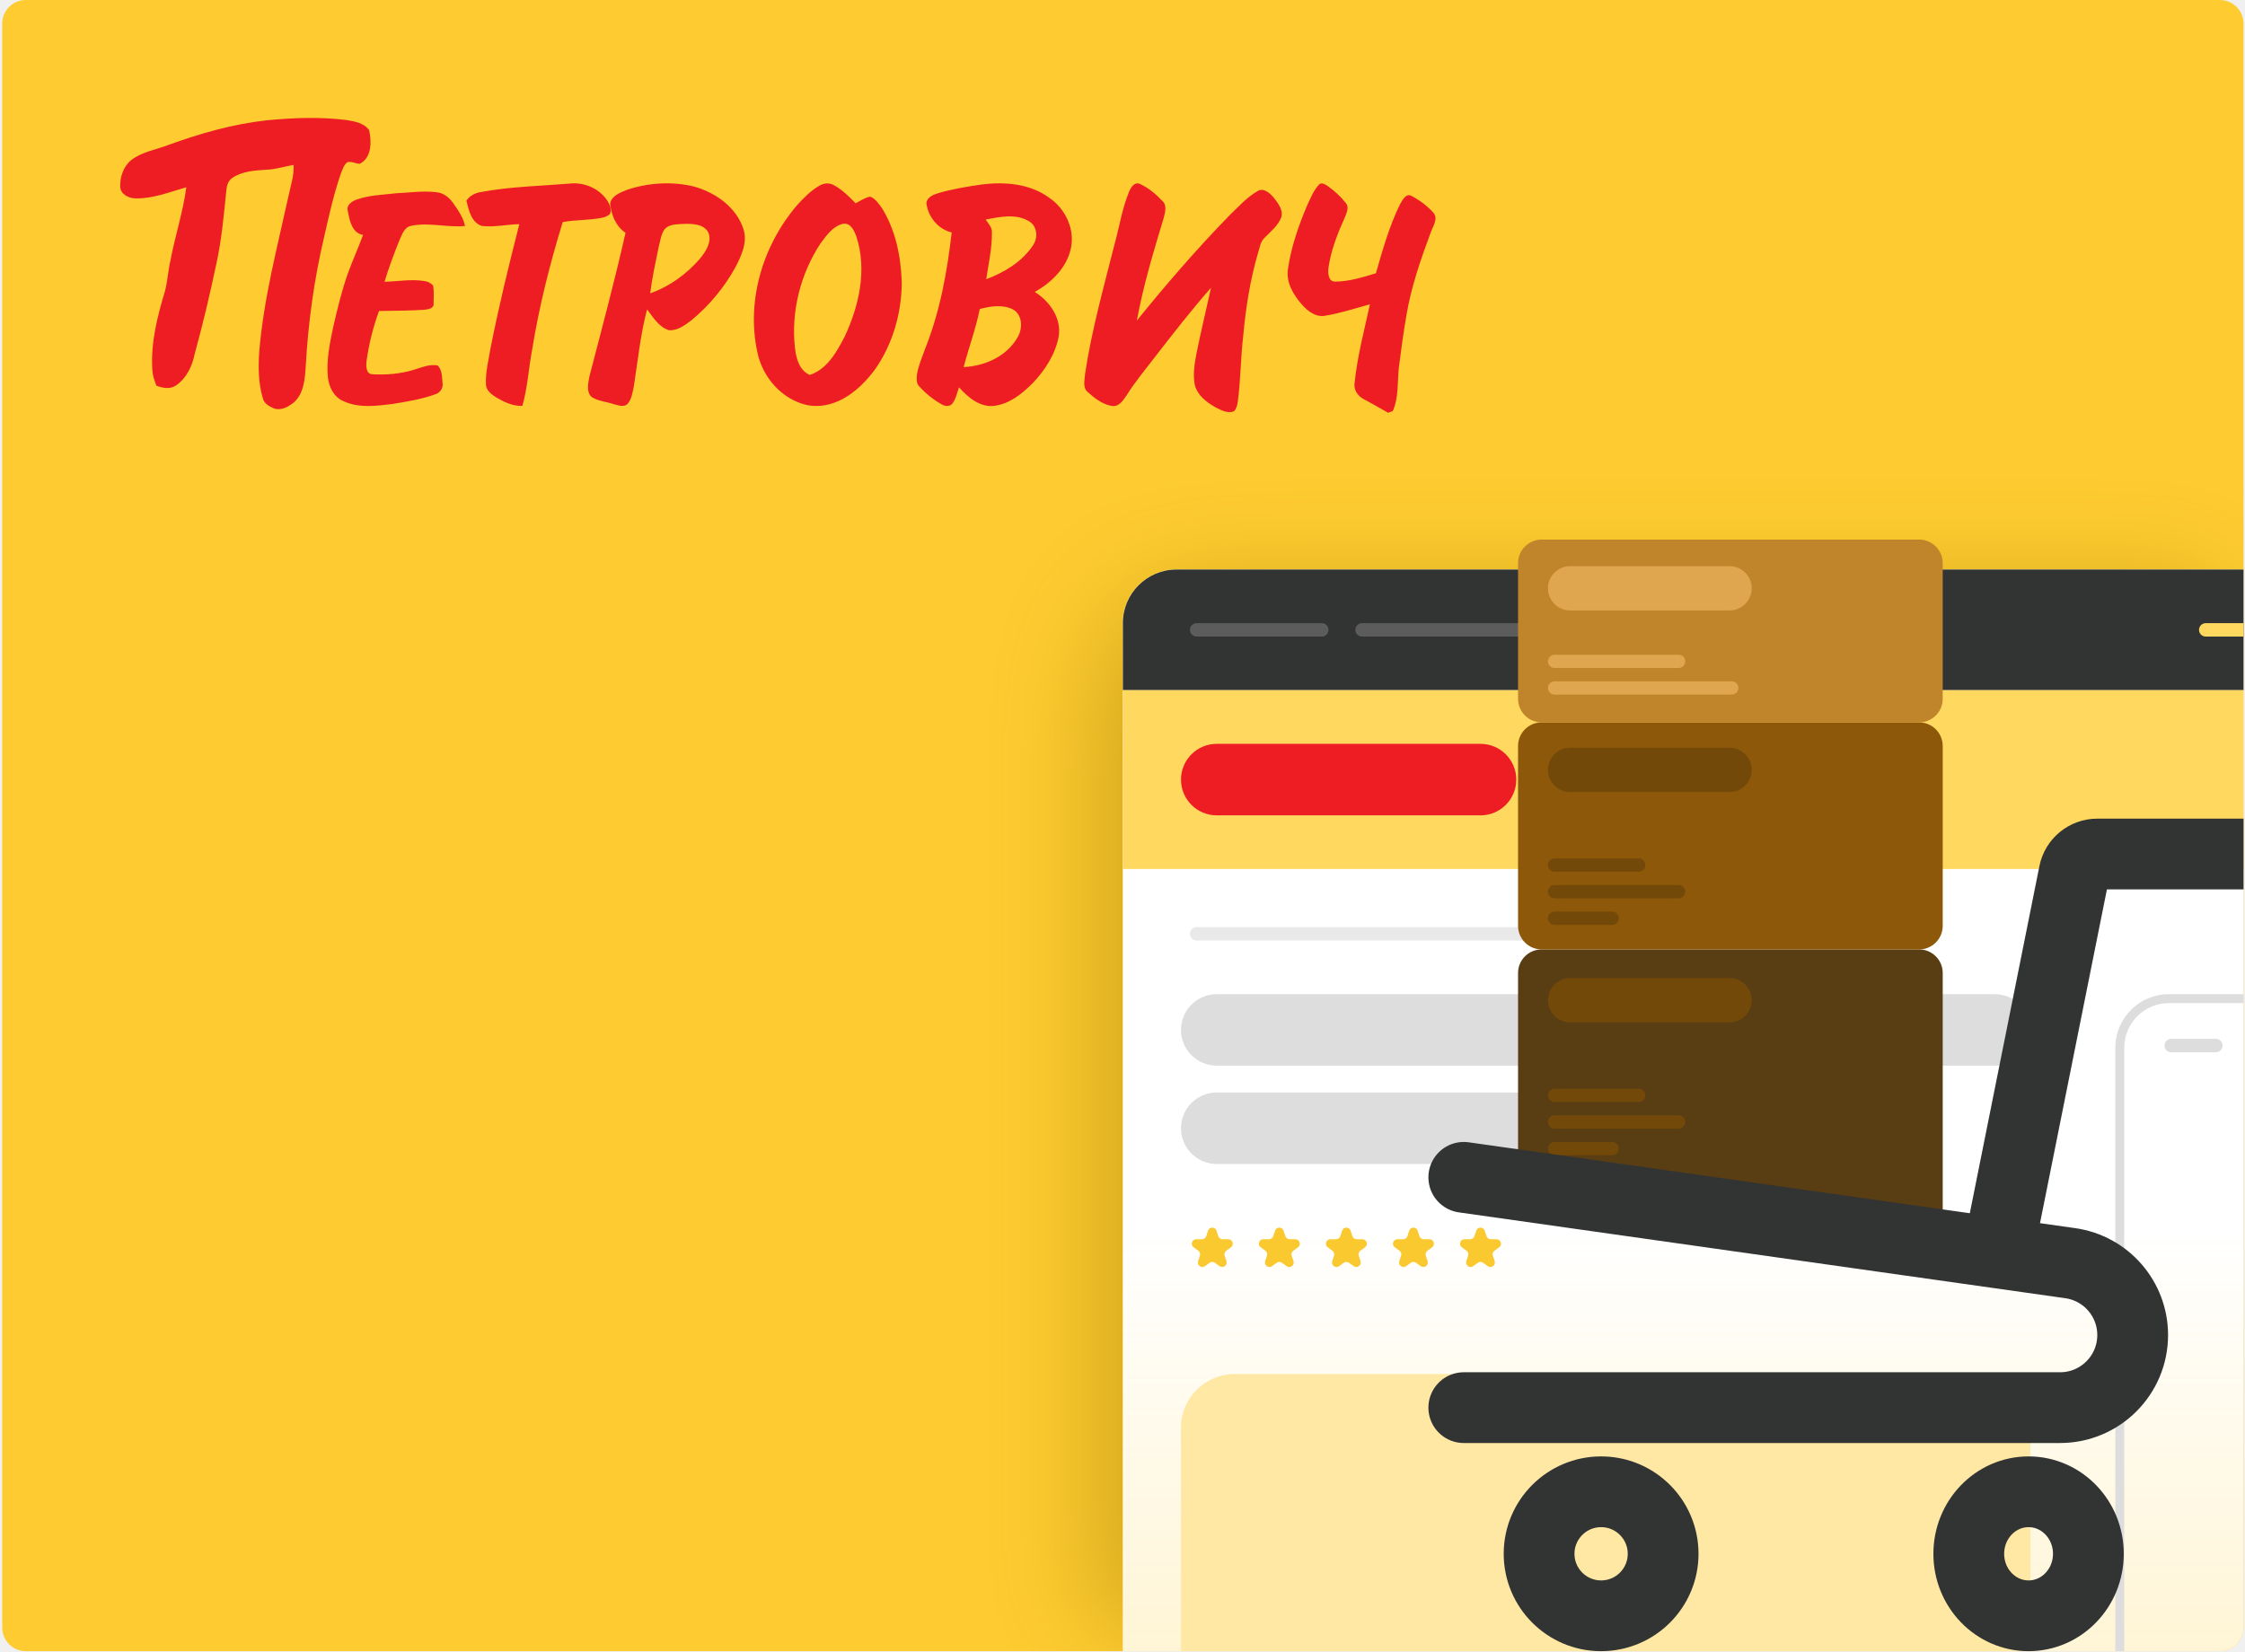
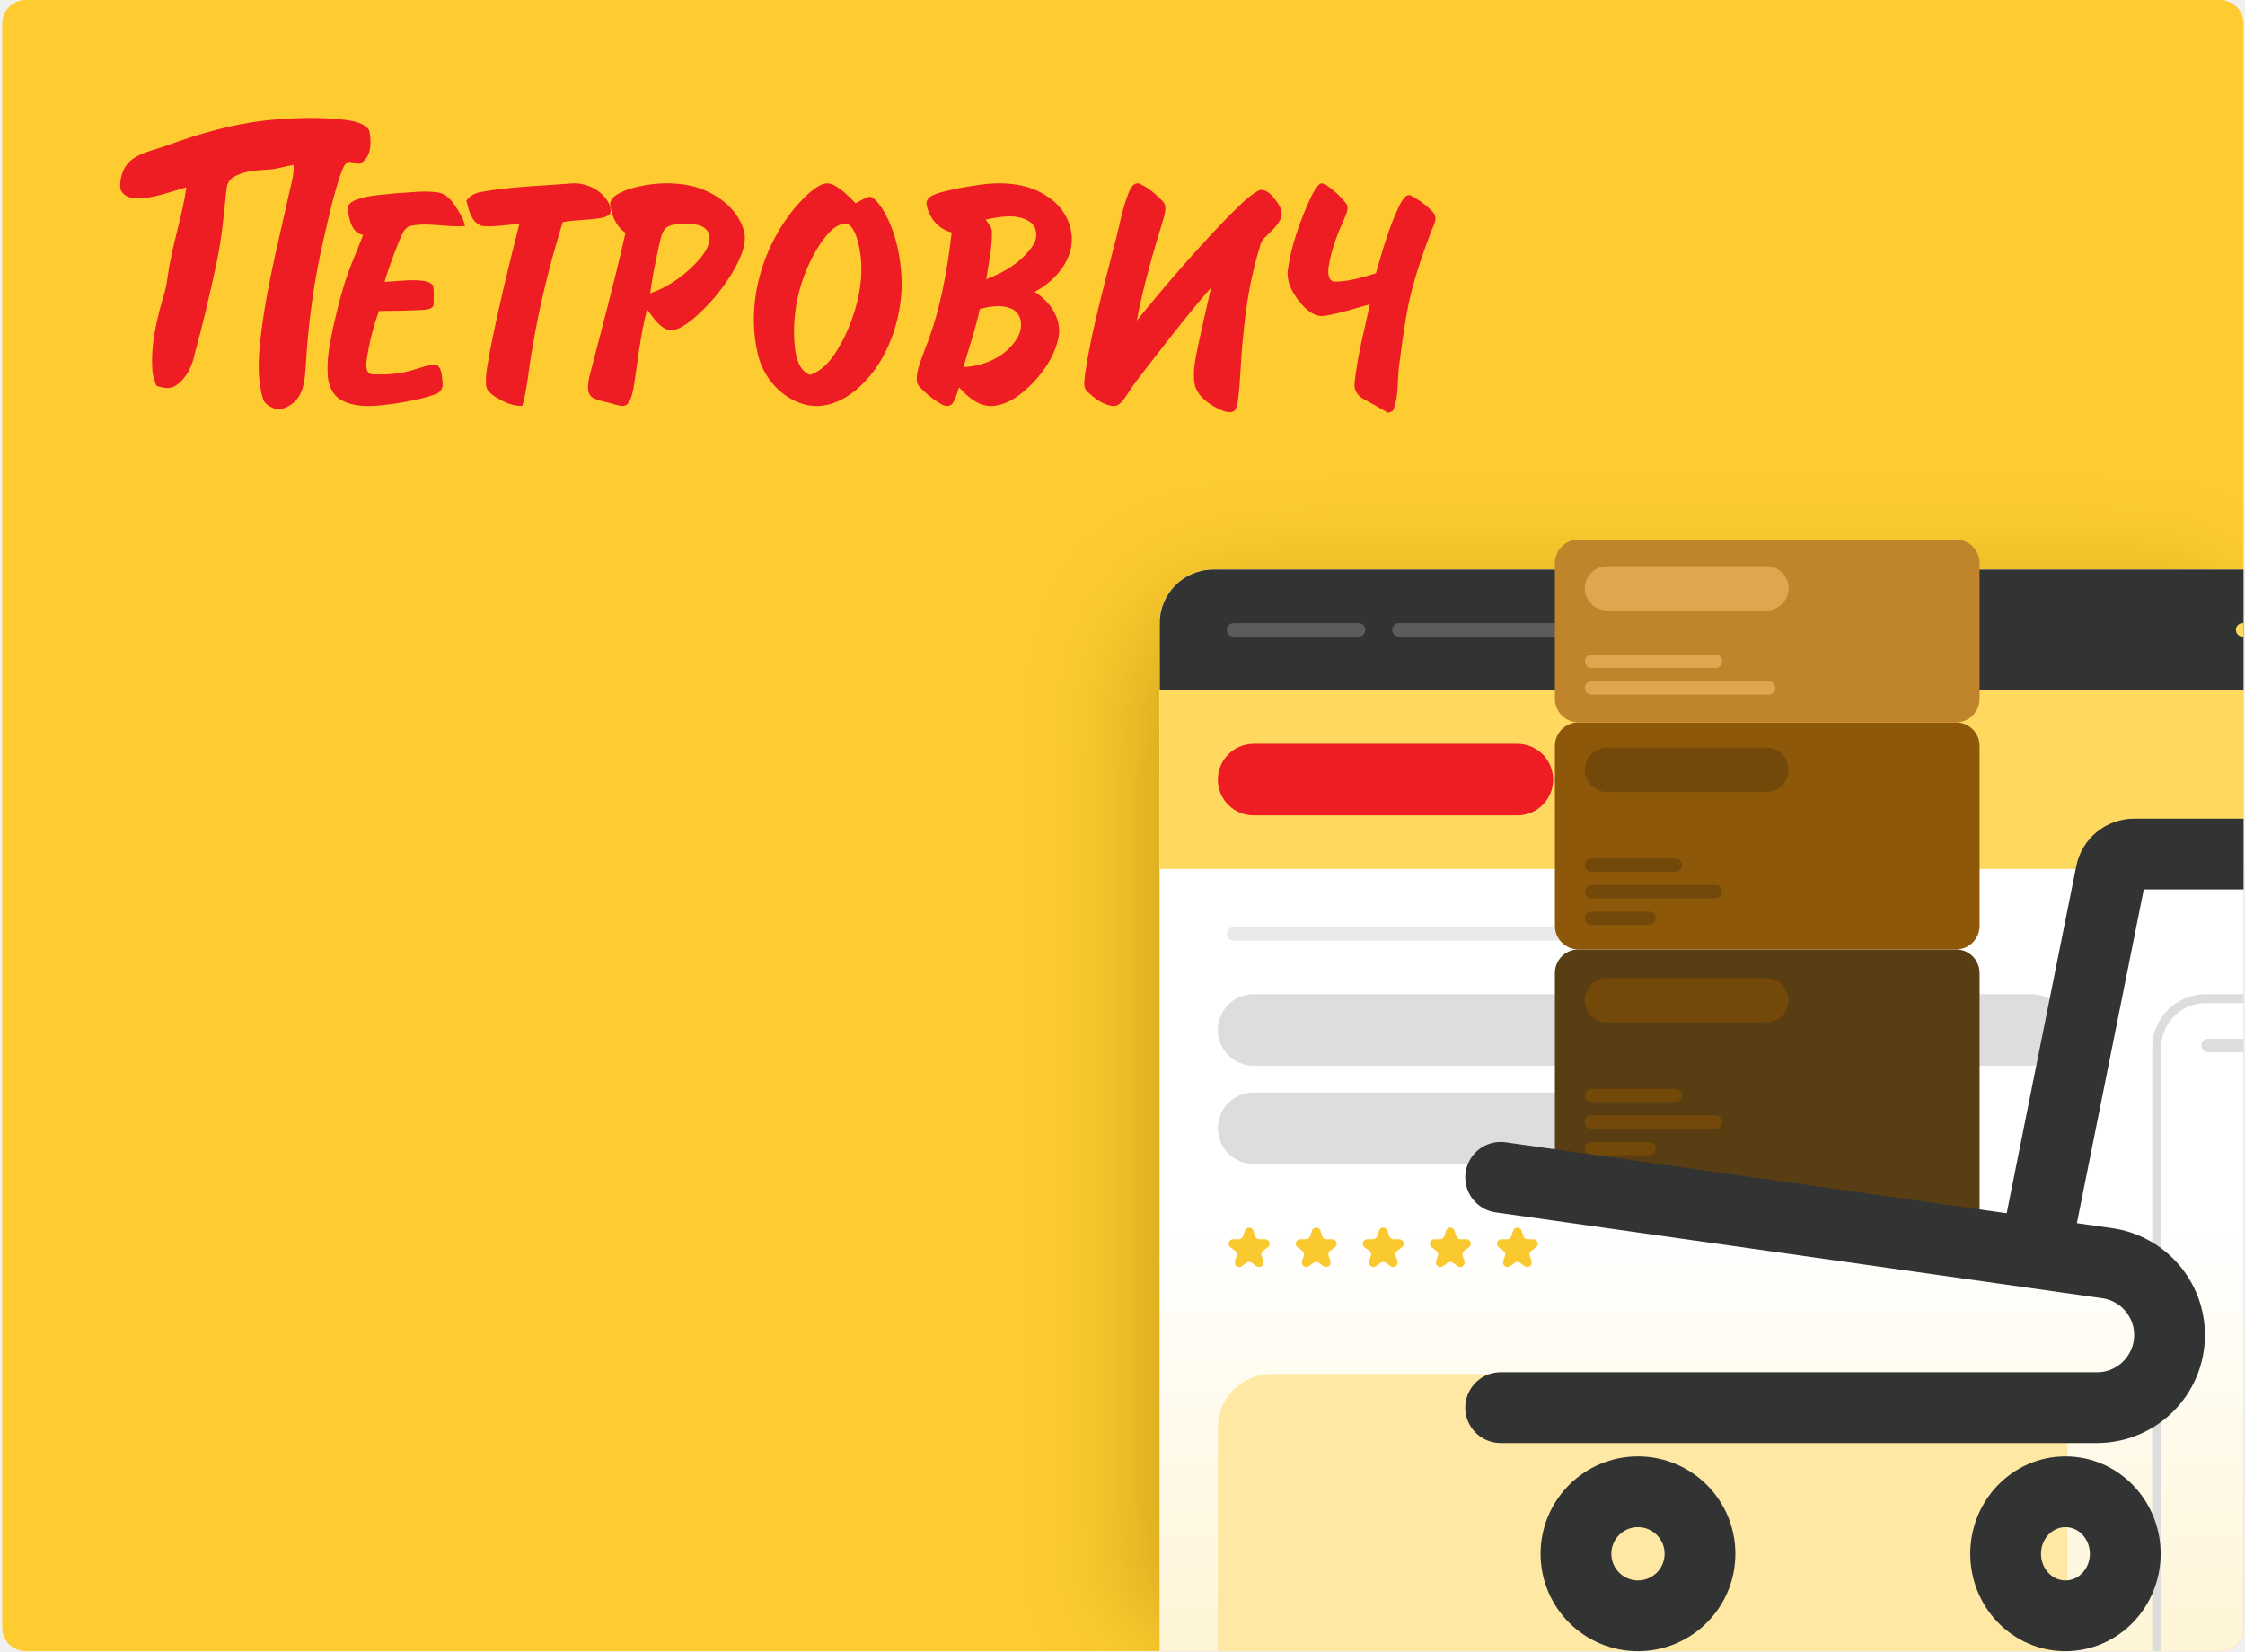
<svg xmlns="http://www.w3.org/2000/svg" width="609" height="448" viewBox="0 0 609 448" fill="none">
  <g clip-path="url(#clip0_30215_28998)">
    <rect x="0.6" width="608" height="448" rx="6.4" fill="#FECC31" />
    <path fill-rule="evenodd" clip-rule="evenodd" d="M45.447 39.417C54.13 36.232 63.099 33.668 72.311 32.648C79.406 31.956 86.584 31.677 93.679 32.528C95.974 32.882 98.686 33.275 100.14 35.321C100.823 38.397 100.872 42.797 97.602 44.435C96.449 44.44 95.297 43.658 94.169 44.026C93.13 44.922 92.798 46.336 92.303 47.561C90.428 53.111 89.167 58.845 87.866 64.554C85.174 76.012 83.586 87.719 82.928 99.472C82.711 102.886 82.419 106.808 79.683 109.223C78.154 110.442 75.953 111.622 74.018 110.676C72.841 110.158 71.584 109.377 71.292 108.013C70.07 103.951 70.05 99.646 70.323 95.445C71.51 81.094 75.196 67.122 78.283 53.101C78.842 50.338 79.821 47.615 79.643 44.748C77.204 45.136 74.839 45.983 72.351 46.032C69.19 46.261 65.781 46.411 63.06 48.248C61.932 48.974 61.506 50.338 61.403 51.607C60.715 58.297 60.141 65.022 58.681 71.602C56.965 79.795 55.035 87.948 52.814 96.022C52.166 99.297 50.617 102.587 47.822 104.529C46.219 105.688 44.131 105.315 42.42 104.638C41.895 103.289 41.41 101.896 41.336 100.437C40.822 93.125 42.677 85.923 44.75 78.984C45.477 76.211 45.591 73.324 46.269 70.537C47.505 63.927 49.667 57.496 50.538 50.816C46.006 52.1 41.485 53.947 36.706 53.822C34.875 53.778 32.698 52.722 32.604 50.642C32.53 48.009 33.48 45.166 35.563 43.469C38.427 41.224 42.118 40.662 45.447 39.417ZM222.408 50.313C223.536 49.651 225 49.572 226.163 50.214C228.449 51.433 230.299 53.31 232.105 55.146C233.396 54.509 234.613 53.608 236.053 53.349C237.458 53.867 238.338 55.241 239.199 56.406C242.969 62.384 244.364 69.566 244.627 76.55C244.587 85.022 242.118 93.593 237.171 100.497C234.326 104.255 230.734 107.675 226.242 109.292C223.229 110.402 219.801 110.492 216.808 109.267C210.98 107.072 206.666 101.597 205.439 95.509C202.396 81.498 206.987 66.45 216.199 55.699C218.045 53.678 219.989 51.647 222.408 50.313ZM222.596 66.022C217.134 74.305 214.537 84.554 215.65 94.449C215.982 97.242 216.832 100.527 219.682 101.721C224.387 100.173 226.955 95.499 229.117 91.363C233.04 83.006 235.281 73.135 232.288 64.121C231.704 62.563 230.72 60.343 228.681 60.726C225.94 61.353 224.194 63.887 222.596 66.022ZM306.28 52.025C306.765 50.856 307.735 49.233 309.248 49.915C311.564 50.98 313.572 52.667 315.324 54.514C316.64 55.724 316.046 57.65 315.675 59.148C312.9 68.327 310.124 77.53 308.393 86.978C316.353 77.147 324.635 67.555 333.456 58.496C335.89 56.177 338.156 53.569 341.094 51.881C342.702 50.831 344.429 52.334 345.448 53.534C346.606 55.032 348.124 56.839 347.6 58.875C346.729 61.244 344.666 62.842 342.959 64.589C341.881 65.629 341.737 67.217 341.282 68.576C339.096 76.012 337.908 83.708 337.216 91.423C336.548 97.242 336.558 103.125 335.776 108.934C335.662 109.875 335.425 110.87 334.752 111.572C333.213 112.249 331.541 111.418 330.156 110.741C327.544 109.352 324.803 107.371 324.08 104.315C323.576 101.458 324.056 98.546 324.6 95.733C325.802 89.82 327.222 83.957 328.513 78.063C323.027 84.32 317.926 90.9 312.83 97.471C310.396 100.651 307.819 103.727 305.701 107.137C304.727 108.546 303.539 110.512 301.536 110.128C299.032 109.685 296.9 108.038 295.06 106.36C293.62 105.156 294.253 103.11 294.337 101.497C296.113 89.611 299.388 78.023 302.312 66.381C303.663 61.607 304.365 56.625 306.28 52.025ZM357.806 50.089C358.454 49.402 359.419 49.995 360.052 50.398C361.932 51.707 363.659 53.275 365.079 55.082C366.019 56.162 365.346 57.64 364.901 58.78C362.907 63.185 361.091 67.76 360.384 72.573C360.201 74.021 360.26 76.51 362.279 76.406C366.034 76.366 369.675 75.226 373.242 74.141C375.087 67.76 376.873 61.294 379.832 55.326C380.465 54.345 381.272 52.503 382.716 53.051C384.997 54.236 387.129 55.813 388.861 57.735C390.236 59.437 388.613 61.518 388.054 63.225C385.363 70.487 382.805 77.859 381.524 85.524C380.688 90.293 380.064 95.096 379.446 99.9C379.05 103.777 379.446 107.884 377.818 111.522C377.393 111.681 376.972 111.841 376.557 112C374.34 110.691 372.074 109.471 369.828 108.227C368.275 107.406 367.162 105.708 367.459 103.902C368.201 96.679 370.076 89.636 371.619 82.558C367.543 83.693 363.501 85.022 359.32 85.689C356.857 86.087 354.724 84.38 353.186 82.657C350.855 80.009 348.782 76.585 349.396 72.896C350.237 67.078 352.181 61.473 354.442 56.067C355.422 54.011 356.218 51.767 357.806 50.089ZM130.645 52.07C138.521 50.617 146.556 50.468 154.521 49.81C158.518 49.347 162.783 51.199 164.905 54.693C165.484 55.684 165.949 56.953 165.459 58.073C164.851 58.606 164.094 58.929 163.307 59.089C159.79 59.785 156.173 59.606 152.651 60.258C149.148 71.642 146.229 83.21 144.334 94.977C143.375 100.014 143.127 105.196 141.697 110.128C139.07 110.233 136.636 109.038 134.44 107.724C133.292 106.953 131.936 105.962 131.833 104.449C131.64 101.094 132.515 97.809 133.055 94.529C135.291 83.21 138.012 71.99 140.881 60.821C137.497 60.886 134.113 61.687 130.729 61.309C127.85 60.383 127.157 57.018 126.519 54.44C127.464 53.036 129.013 52.299 130.645 52.07ZM170.056 51.513C168.289 52.239 165.969 53.066 165.509 55.156C165.786 58.218 167.038 61.413 169.684 63.16C166.736 76.276 163.228 89.253 159.859 102.259C159.557 104.036 158.974 106.415 160.552 107.754C162.293 108.829 164.411 108.969 166.325 109.611C167.602 109.909 169.353 110.711 170.367 109.432C171.391 108.137 171.589 106.41 171.94 104.837C173.039 97.854 173.712 90.781 175.537 83.936C177.17 86.112 178.733 88.755 181.484 89.596C183.799 89.765 185.808 88.202 187.579 86.888C192.477 82.841 196.598 77.844 199.641 72.254C201.189 69.208 202.802 65.649 201.684 62.19C199.764 56.202 194.109 52.259 188.301 50.622C182.32 49.153 175.883 49.566 170.056 51.513ZM180.252 62.244C181.563 60.701 183.824 60.876 185.654 60.746C187.97 60.686 190.988 60.786 192.195 63.16C193.15 65.798 191.388 68.342 189.785 70.283C186.179 74.424 181.568 77.779 176.378 79.581C176.893 75.385 177.808 71.254 178.659 67.117C179.089 65.47 179.277 63.683 180.252 62.244ZM254.62 52.374C258.439 51.264 262.373 50.627 266.301 50.059C272.539 49.273 279.357 49.8 284.591 53.638C289.014 56.595 291.705 62.279 290.458 67.575C289.261 72.752 285.185 76.699 280.702 79.208C284.759 81.722 288.039 86.395 287.178 91.378C286.258 96.176 283.478 100.437 280.168 103.926C277.313 106.793 273.895 109.586 269.759 110.104C265.846 110.616 262.6 107.804 260.146 105.096C259.637 106.565 259.315 108.157 258.4 109.442C257.717 110.382 256.367 110.268 255.476 109.73C253.21 108.456 251.147 106.798 249.401 104.877C248.48 104.006 248.664 102.637 248.758 101.502C249.173 99.078 250.182 96.808 251.004 94.509C254.996 84.474 256.94 73.757 258.167 63.066C254.482 62.205 251.721 58.805 251.3 55.077C251.523 53.419 253.245 52.802 254.62 52.374ZM267.384 59.562C268.057 60.632 269.145 61.647 269.076 63.026C269.14 67.322 268.156 71.537 267.533 75.763C272.421 73.922 277.215 71.055 280.183 66.62C281.623 64.599 281.444 61.383 279.164 60.049C275.636 57.874 271.204 58.84 267.384 59.562ZM265.786 83.842C264.703 89.198 262.788 94.33 261.403 99.606C267.162 99.327 273.217 96.654 276.101 91.418C277.477 89.058 277.368 85.345 274.736 83.932C271.956 82.543 268.67 83.085 265.786 83.842ZM107.442 52.434C103.831 52.887 100.095 52.911 96.637 54.186C95.44 54.654 93.916 55.639 94.332 57.167C94.827 59.736 95.41 63.2 98.488 63.748C97.196 67.237 95.668 70.627 94.386 74.121C92.719 78.83 91.542 83.698 90.428 88.561C89.464 93.12 88.479 97.784 88.959 102.468C89.266 105.076 90.626 107.799 93.159 108.834C97.32 110.79 102.04 110.158 106.438 109.611C110.376 108.974 114.354 108.332 118.119 106.968C119.42 106.569 120.266 105.255 120.053 103.892C119.87 102.289 119.974 100.333 118.702 99.148C116.342 98.725 114.111 99.82 111.895 100.442C108.377 101.467 104.667 101.751 101.026 101.547C99.225 101.467 99.289 99.267 99.433 97.953C100.076 93.329 101.209 88.765 102.812 84.385C106.913 84.295 111.029 84.33 115.12 84.046C116.06 83.907 117.649 83.787 117.619 82.503C117.654 80.831 117.748 79.128 117.51 77.471C116.847 76.764 115.937 76.326 114.977 76.231C111.435 75.689 107.858 76.371 104.306 76.45C105.473 72.613 106.873 68.85 108.377 65.131C109.075 63.638 109.678 61.612 111.534 61.269C116.372 60.263 121.265 61.776 126.133 61.314C125.698 59.079 124.387 57.182 123.11 55.36C122.037 53.733 120.439 52.349 118.435 52.16C114.784 51.702 111.098 52.269 107.442 52.434Z" fill="#EE1D23" />
    <g filter="url(#filter0_d_30215_28998)">
-       <path d="M304.6 169.079C304.6 161.042 311.115 154.527 319.152 154.527H653.857C661.894 154.527 668.41 161.042 668.41 169.079V448H304.6V169.079Z" fill="white" />
-       <path d="M304.6 169.079C304.6 161.042 311.115 154.527 319.152 154.527H653.857C661.894 154.527 668.41 161.042 668.41 169.079V448H304.6V169.079Z" fill="url(#paint0_linear_30215_28998)" fill-opacity="0.2" />
+       <path d="M314.6 169.079C314.6 161.042 321.115 154.527 329.152 154.527H663.857C671.894 154.527 678.41 161.042 678.41 169.079V448H314.6V169.079Z" fill="white" />
+       <path d="M314.6 169.079C314.6 161.042 321.115 154.527 329.152 154.527H663.857C671.894 154.527 678.41 161.042 678.41 169.079V448H314.6V169.079Z" fill="url(#paint0_linear_30215_28998)" fill-opacity="0.2" />
    </g>
-     <path d="M304.6 169.079C304.6 161.042 311.115 154.527 319.152 154.527H653.857C661.894 154.527 668.41 161.042 668.41 169.079V187.27H304.6V169.079Z" fill="#323333" />
-     <rect x="304.6" y="187.27" width="363.81" height="48.508" fill="#FFD860" />
-     <rect x="320.365" y="201.822" width="90.952" height="19.403" rx="9.702" fill="#EE1D23" />
-     <rect x="320.365" y="269.733" width="230.413" height="19.403" rx="9.702" fill="#DDDDDD" />
-     <rect x="320.365" y="296.413" width="147.949" height="19.403" rx="9.702" fill="#DDDDDD" />
-     <path d="M320.365 387.365C320.365 379.328 326.881 372.813 334.918 372.813H536.226C544.263 372.813 550.778 379.328 550.778 387.365V448H320.365V387.365Z" fill="#FFE8A4" />
-     <path d="M575.032 284.286C575.032 276.918 581.004 270.946 588.372 270.946H638.092C645.46 270.946 651.432 276.918 651.432 284.286V460.127H575.032V284.286Z" stroke="#DDDDDD" stroke-width="2.425" />
-     <rect x="418.594" y="201.822" width="40.019" height="19.403" rx="9.702" fill="#DFB42F" />
-     <rect x="322.791" y="169.079" width="37.594" height="3.638" rx="1.819" fill="#5C5C5C" />
-     <rect x="587.159" y="281.86" width="15.765" height="3.638" rx="1.819" fill="#DDDDDD" />
-     <rect x="322.791" y="251.543" width="191.606" height="3.638" rx="1.819" fill="#E9E9E9" />
-     <rect x="367.661" y="169.079" width="59.422" height="3.638" rx="1.819" fill="#5C5C5C" />
-     <rect x="434.359" y="169.079" width="24.254" height="3.638" rx="1.819" fill="#5C5C5C" />
-     <rect x="596.524" y="169.079" width="46.083" height="3.638" rx="1.819" fill="#FFD860" />
-     <path d="M327.701 333.918C328.064 332.801 329.644 332.801 330.007 333.918L330.488 335.396C330.65 335.896 331.116 336.234 331.641 336.234H333.195C334.37 336.234 334.858 337.737 333.908 338.428L332.651 339.341C332.226 339.65 332.048 340.198 332.21 340.697L332.69 342.175C333.053 343.293 331.775 344.222 330.824 343.531L329.567 342.618C329.142 342.309 328.566 342.309 328.141 342.618L326.884 343.531C325.934 344.222 324.655 343.293 325.018 342.175L325.498 340.697C325.66 340.198 325.483 339.65 325.058 339.341L323.8 338.428C322.85 337.737 323.338 336.234 324.513 336.234H326.067C326.593 336.234 327.058 335.896 327.221 335.396L327.701 333.918Z" fill="#FAC82F" />
-     <path d="M345.891 333.918C346.254 332.801 347.835 332.801 348.198 333.918L348.678 335.396C348.841 335.896 349.306 336.234 349.832 336.234H351.386C352.56 336.234 353.049 337.737 352.098 338.428L350.841 339.341C350.416 339.65 350.238 340.198 350.401 340.697L350.881 342.175C351.244 343.293 349.965 344.222 349.015 343.531L347.757 342.618C347.332 342.309 346.757 342.309 346.332 342.618L345.074 343.531C344.124 344.222 342.845 343.293 343.208 342.175L343.689 340.697C343.851 340.198 343.673 339.65 343.248 339.341L341.991 338.428C341.04 337.737 341.529 336.234 342.703 336.234H344.258C344.783 336.234 345.249 335.896 345.411 335.396L345.891 333.918Z" fill="#FAC82F" />
-     <path d="M364.082 333.918C364.445 332.801 366.025 332.801 366.388 333.918L366.869 335.396C367.031 335.896 367.497 336.234 368.022 336.234H369.576C370.751 336.234 371.239 337.737 370.289 338.428L369.032 339.341C368.607 339.65 368.429 340.197 368.591 340.697L369.071 342.175C369.434 343.292 368.156 344.222 367.205 343.531L365.948 342.618C365.523 342.309 364.947 342.309 364.522 342.618L363.265 343.531C362.314 344.222 361.036 343.292 361.399 342.175L361.879 340.697C362.041 340.197 361.863 339.65 361.438 339.341L360.181 338.428C359.231 337.737 359.719 336.234 360.894 336.234H362.448C362.973 336.234 363.439 335.896 363.601 335.396L364.082 333.918Z" fill="#FAC82F" />
-     <path d="M382.272 333.918C382.635 332.801 384.216 332.801 384.579 333.918L385.059 335.396C385.221 335.896 385.687 336.234 386.212 336.234H387.767C388.941 336.234 389.43 337.737 388.479 338.428L387.222 339.341C386.797 339.65 386.619 340.198 386.781 340.697L387.262 342.175C387.625 343.293 386.346 344.222 385.396 343.531L384.138 342.618C383.713 342.309 383.138 342.309 382.713 342.618L381.455 343.531C380.505 344.222 379.226 343.293 379.589 342.175L380.069 340.697C380.232 340.198 380.054 339.65 379.629 339.341L378.371 338.428C377.421 337.737 377.91 336.234 379.084 336.234H380.638C381.164 336.234 381.629 335.896 381.792 335.396L382.272 333.918Z" fill="#FAC82F" />
-     <path d="M400.462 333.918C400.826 332.801 402.406 332.801 402.769 333.918L403.249 335.396C403.412 335.896 403.877 336.234 404.403 336.234H405.957C407.132 336.234 407.62 337.737 406.67 338.428L405.412 339.341C404.987 339.65 404.81 340.197 404.972 340.697L405.452 342.175C405.815 343.292 404.536 344.222 403.586 343.531L402.329 342.618C401.904 342.309 401.328 342.309 400.903 342.618L399.646 343.531C398.695 344.222 397.417 343.292 397.78 342.175L398.26 340.697C398.422 340.197 398.244 339.65 397.819 339.341L396.562 338.428C395.612 337.737 396.1 336.234 397.275 336.234H398.829C399.354 336.234 399.82 335.896 399.982 335.396L400.462 333.918Z" fill="#FAC82F" />
-     <path d="M411.8 312.2L527 329.6V264C527 260.465 524.134 257.6 520.6 257.6H418.2C414.665 257.6 411.8 260.465 411.8 264V312.2Z" fill="#593D13" />
-     <rect x="411.8" y="196" width="115.2" height="61.6" rx="6.4" fill="#8D5809" />
-     <rect x="411.8" y="146.4" width="115.2" height="49.6" rx="6.4" fill="#C0842A" />
-     <rect x="419.912" y="153.61" width="55.276" height="12.017" rx="6.008" fill="#E0A64F" />
-     <rect x="419.912" y="202.877" width="55.276" height="12.017" rx="6.008" fill="#73490A" />
-     <rect x="419.912" y="265.363" width="55.276" height="12.017" rx="6.008" fill="#73490A" />
-     <rect x="419.912" y="177.643" width="37.251" height="3.605" rx="1.802" fill="#E0A64F" />
-     <rect x="419.912" y="232.919" width="26.436" height="3.605" rx="1.802" fill="#73490A" />
-     <rect x="419.912" y="295.404" width="26.436" height="3.605" rx="1.802" fill="#73490A" />
-     <rect x="419.912" y="184.853" width="51.671" height="3.605" rx="1.802" fill="#E0A64F" />
-     <rect x="419.912" y="240.128" width="37.251" height="3.605" rx="1.802" fill="#73490A" />
-     <rect x="419.912" y="302.614" width="37.251" height="3.605" rx="1.802" fill="#73490A" />
-     <rect x="419.912" y="247.338" width="19.226" height="3.605" rx="1.802" fill="#73490A" />
-     <rect x="419.912" y="309.824" width="19.226" height="3.605" rx="1.802" fill="#73490A" />
-     <path d="M542.48 337.462L562.646 236.859C563.246 233.869 565.872 231.717 568.921 231.717H630.2" stroke="#323333" stroke-width="19.2" stroke-linecap="round" />
-     <path d="M397.081 381.923H558.835C569.712 381.923 578.529 373.105 578.529 362.228V362.228C578.529 352.418 571.309 344.103 561.595 342.728L397.081 319.437" stroke="#323333" stroke-width="19.2" stroke-linecap="round" />
-     <circle cx="434.332" cy="421.577" r="16.823" stroke="#323333" stroke-width="19.2" stroke-linecap="round" />
-     <ellipse cx="550.291" cy="421.577" rx="16.222" ry="16.823" stroke="#323333" stroke-width="19.2" stroke-linecap="round" />
+     <path d="M314.6 169.079C314.6 161.042 321.115 154.527 329.152 154.527H663.857C671.894 154.527 678.41 161.042 678.41 169.079V187.27H314.6V169.079Z" fill="#323333" />
+     <rect x="314.6" y="187.27" width="363.81" height="48.508" fill="#FFD860" />
+     <rect x="330.365" y="201.822" width="90.952" height="19.403" rx="9.702" fill="#EE1D23" />
+     <rect x="330.365" y="269.733" width="230.413" height="19.403" rx="9.702" fill="#DDDDDD" />
+     <rect x="330.365" y="296.413" width="147.949" height="19.403" rx="9.702" fill="#DDDDDD" />
+     <path d="M330.365 387.365C330.365 379.328 336.881 372.813 344.918 372.813H546.226C554.263 372.813 560.778 379.328 560.778 387.365V448H330.365V387.365Z" fill="#FFE8A4" />
+     <path d="M585.032 284.286C585.032 276.918 591.004 270.946 598.372 270.946H648.092C655.46 270.946 661.432 276.918 661.432 284.286V460.127H585.032V284.286Z" stroke="#DDDDDD" stroke-width="2.425" />
+     <rect x="428.594" y="201.822" width="40.019" height="19.403" rx="9.702" fill="#DFB42F" />
+     <rect x="332.791" y="169.079" width="37.594" height="3.638" rx="1.819" fill="#5C5C5C" />
+     <rect x="597.159" y="281.86" width="15.765" height="3.638" rx="1.819" fill="#DDDDDD" />
+     <rect x="332.791" y="251.543" width="191.606" height="3.638" rx="1.819" fill="#E9E9E9" />
+     <rect x="377.661" y="169.079" width="59.422" height="3.638" rx="1.819" fill="#5C5C5C" />
+     <rect x="444.359" y="169.079" width="24.254" height="3.638" rx="1.819" fill="#5C5C5C" />
+     <rect x="606.524" y="169.079" width="46.083" height="3.638" rx="1.819" fill="#FFD860" />
+     <path d="M337.701 333.918C338.064 332.801 339.644 332.801 340.007 333.918L340.488 335.396C340.65 335.896 341.116 336.234 341.641 336.234H343.195C344.37 336.234 344.858 337.737 343.908 338.428L342.651 339.341C342.226 339.65 342.048 340.198 342.21 340.697L342.69 342.175C343.053 343.293 341.775 344.222 340.824 343.531L339.567 342.618C339.142 342.309 338.566 342.309 338.141 342.618L336.884 343.531C335.934 344.222 334.655 343.293 335.018 342.175L335.498 340.697C335.66 340.198 335.483 339.65 335.058 339.341L333.8 338.428C332.85 337.737 333.338 336.234 334.513 336.234H336.067C336.593 336.234 337.058 335.896 337.221 335.396L337.701 333.918Z" fill="#FAC82F" />
+     <path d="M355.891 333.918C356.254 332.801 357.835 332.801 358.198 333.918L358.678 335.396C358.841 335.896 359.306 336.234 359.832 336.234H361.386C362.56 336.234 363.049 337.737 362.098 338.428L360.841 339.341C360.416 339.65 360.238 340.198 360.401 340.697L360.881 342.175C361.244 343.293 359.965 344.222 359.015 343.531L357.757 342.618C357.332 342.309 356.757 342.309 356.332 342.618L355.074 343.531C354.124 344.222 352.845 343.293 353.208 342.175L353.689 340.697C353.851 340.198 353.673 339.65 353.248 339.341L351.991 338.428C351.04 337.737 351.529 336.234 352.703 336.234H354.258C354.783 336.234 355.249 335.896 355.411 335.396L355.891 333.918Z" fill="#FAC82F" />
+     <path d="M374.082 333.918C374.445 332.801 376.025 332.801 376.388 333.918L376.869 335.396C377.031 335.896 377.497 336.234 378.022 336.234H379.576C380.751 336.234 381.239 337.737 380.289 338.428L379.032 339.341C378.607 339.65 378.429 340.197 378.591 340.697L379.071 342.175C379.434 343.292 378.156 344.222 377.205 343.531L375.948 342.618C375.523 342.309 374.947 342.309 374.522 342.618L373.265 343.531C372.314 344.222 371.036 343.292 371.399 342.175L371.879 340.697C372.041 340.197 371.863 339.65 371.438 339.341L370.181 338.428C369.231 337.737 369.719 336.234 370.894 336.234H372.448C372.973 336.234 373.439 335.896 373.601 335.396L374.082 333.918Z" fill="#FAC82F" />
+     <path d="M392.272 333.918C392.635 332.801 394.216 332.801 394.579 333.918L395.059 335.396C395.221 335.896 395.687 336.234 396.212 336.234H397.767C398.941 336.234 399.43 337.737 398.479 338.428L397.222 339.341C396.797 339.65 396.619 340.198 396.781 340.697L397.262 342.175C397.625 343.293 396.346 344.222 395.396 343.531L394.138 342.618C393.713 342.309 393.138 342.309 392.713 342.618L391.455 343.531C390.505 344.222 389.226 343.293 389.589 342.175L390.069 340.697C390.232 340.198 390.054 339.65 389.629 339.341L388.371 338.428C387.421 337.737 387.91 336.234 389.084 336.234H390.638C391.164 336.234 391.629 335.896 391.792 335.396L392.272 333.918Z" fill="#FAC82F" />
+     <path d="M410.462 333.918C410.826 332.801 412.406 332.801 412.769 333.918L413.249 335.396C413.412 335.896 413.877 336.234 414.403 336.234H415.957C417.132 336.234 417.62 337.737 416.67 338.428L415.412 339.341C414.987 339.65 414.81 340.197 414.972 340.697L415.452 342.175C415.815 343.292 414.536 344.222 413.586 343.531L412.329 342.618C411.904 342.309 411.328 342.309 410.903 342.618L409.646 343.531C408.695 344.222 407.417 343.292 407.78 342.175L408.26 340.697C408.422 340.197 408.244 339.65 407.819 339.341L406.562 338.428C405.612 337.737 406.1 336.234 407.275 336.234H408.829C409.354 336.234 409.82 335.896 409.982 335.396L410.462 333.918Z" fill="#FAC82F" />
+     <path d="M421.8 312.2L537 329.6V264C537 260.465 534.134 257.6 530.6 257.6H428.2C424.665 257.6 421.8 260.465 421.8 264V312.2Z" fill="#593D13" />
+     <rect x="421.8" y="196" width="115.2" height="61.6" rx="6.4" fill="#8D5809" />
+     <rect x="421.8" y="146.4" width="115.2" height="49.6" rx="6.4" fill="#C0842A" />
+     <rect x="429.912" y="153.61" width="55.276" height="12.017" rx="6.008" fill="#E0A64F" />
+     <rect x="429.912" y="202.877" width="55.276" height="12.017" rx="6.008" fill="#73490A" />
+     <rect x="429.912" y="265.363" width="55.276" height="12.017" rx="6.008" fill="#73490A" />
+     <rect x="429.912" y="177.643" width="37.251" height="3.605" rx="1.802" fill="#E0A64F" />
+     <rect x="429.912" y="232.919" width="26.436" height="3.605" rx="1.802" fill="#73490A" />
+     <rect x="429.912" y="295.404" width="26.436" height="3.605" rx="1.802" fill="#73490A" />
+     <rect x="429.912" y="184.853" width="51.671" height="3.605" rx="1.802" fill="#E0A64F" />
+     <rect x="429.912" y="240.128" width="37.251" height="3.605" rx="1.802" fill="#73490A" />
+     <rect x="429.912" y="302.614" width="37.251" height="3.605" rx="1.802" fill="#73490A" />
+     <rect x="429.912" y="247.338" width="19.226" height="3.605" rx="1.802" fill="#73490A" />
+     <rect x="429.912" y="309.824" width="19.226" height="3.605" rx="1.802" fill="#73490A" />
+     <path d="M552.48 337.462L572.646 236.859C573.246 233.869 575.872 231.717 578.921 231.717H640.2" stroke="#323333" stroke-width="19.2" stroke-linecap="round" />
+     <path d="M407.081 381.923H568.835C579.712 381.923 588.529 373.105 588.529 362.228V362.228C588.529 352.418 581.309 344.103 571.595 342.728L407.081 319.437" stroke="#323333" stroke-width="19.2" stroke-linecap="round" />
+     <circle cx="444.332" cy="421.577" r="16.823" stroke="#323333" stroke-width="19.2" stroke-linecap="round" />
+     <ellipse cx="560.291" cy="421.577" rx="16.222" ry="16.823" stroke="#323333" stroke-width="19.2" stroke-linecap="round" />
  </g>
  <defs>
-     <filter id="filter0_d_30215_28998" x="268.219" y="130.273" width="436.571" height="366.235" filterUnits="userSpaceOnUse" color-interpolation-filters="sRGB">
+     <filter id="filter0_d_30215_28998" x="278.219" y="130.273" width="436.571" height="366.235" filterUnits="userSpaceOnUse" color-interpolation-filters="sRGB">
      <feFlood flood-opacity="0" result="BackgroundImageFix" />
      <feColorMatrix in="SourceAlpha" type="matrix" values="0 0 0 0 0 0 0 0 0 0 0 0 0 0 0 0 0 0 127 0" result="hardAlpha" />
      <feOffset dy="12.127" />
      <feGaussianBlur stdDeviation="18.191" />
      <feComposite in2="hardAlpha" operator="out" />
      <feColorMatrix type="matrix" values="0 0 0 0 0.762 0 0 0 0 0.592 0 0 0 0 0.067 0 0 0 1 0" />
      <feBlend mode="normal" in2="BackgroundImageFix" result="effect1_dropShadow_30215_28998" />
      <feBlend mode="normal" in="SourceGraphic" in2="effect1_dropShadow_30215_28998" result="shape" />
    </filter>
-     <linearGradient id="paint0_linear_30215_28998" x1="486.505" y1="448" x2="486.505" y2="333.4" gradientUnits="userSpaceOnUse">
+     <linearGradient id="paint0_linear_30215_28998" x1="496.505" y1="448" x2="496.505" y2="333.4" gradientUnits="userSpaceOnUse">
      <stop stop-color="#FECC31" />
      <stop offset="1" stop-color="#FECC31" stop-opacity="0" />
    </linearGradient>
    <clipPath id="clip0_30215_28998">
      <rect x="0.6" width="608" height="448" rx="6.4" fill="white" />
    </clipPath>
  </defs>
</svg>
